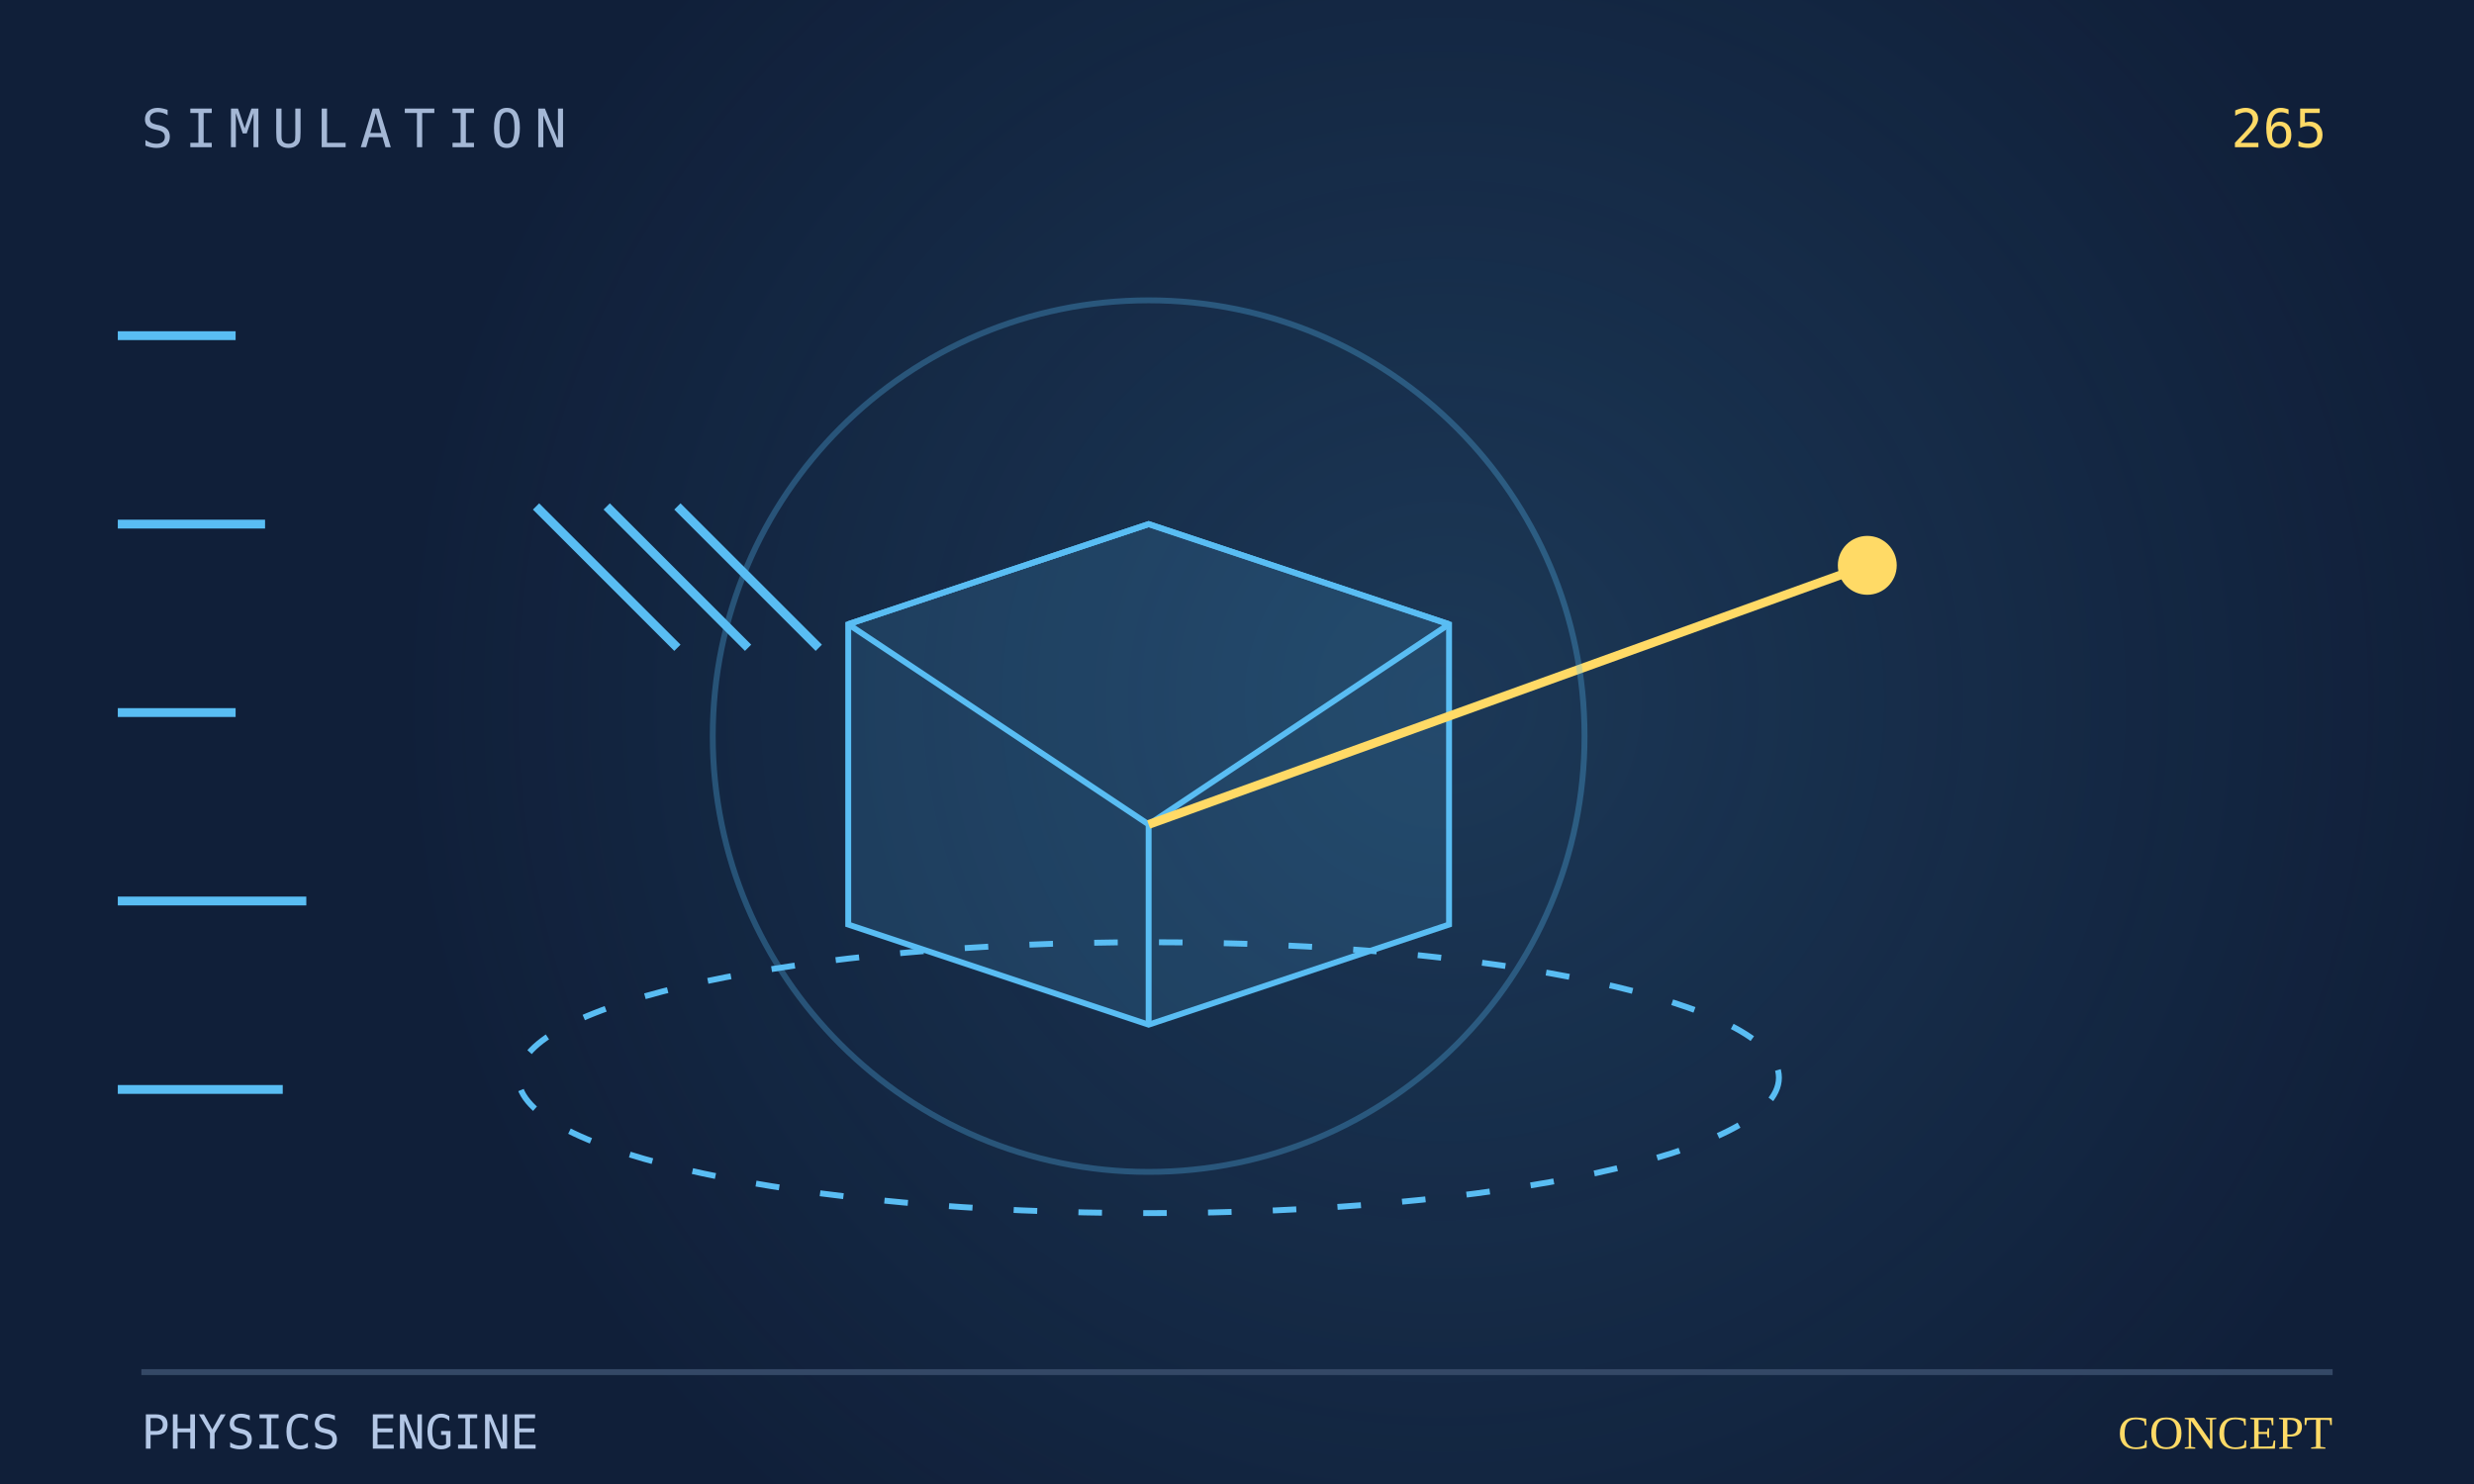
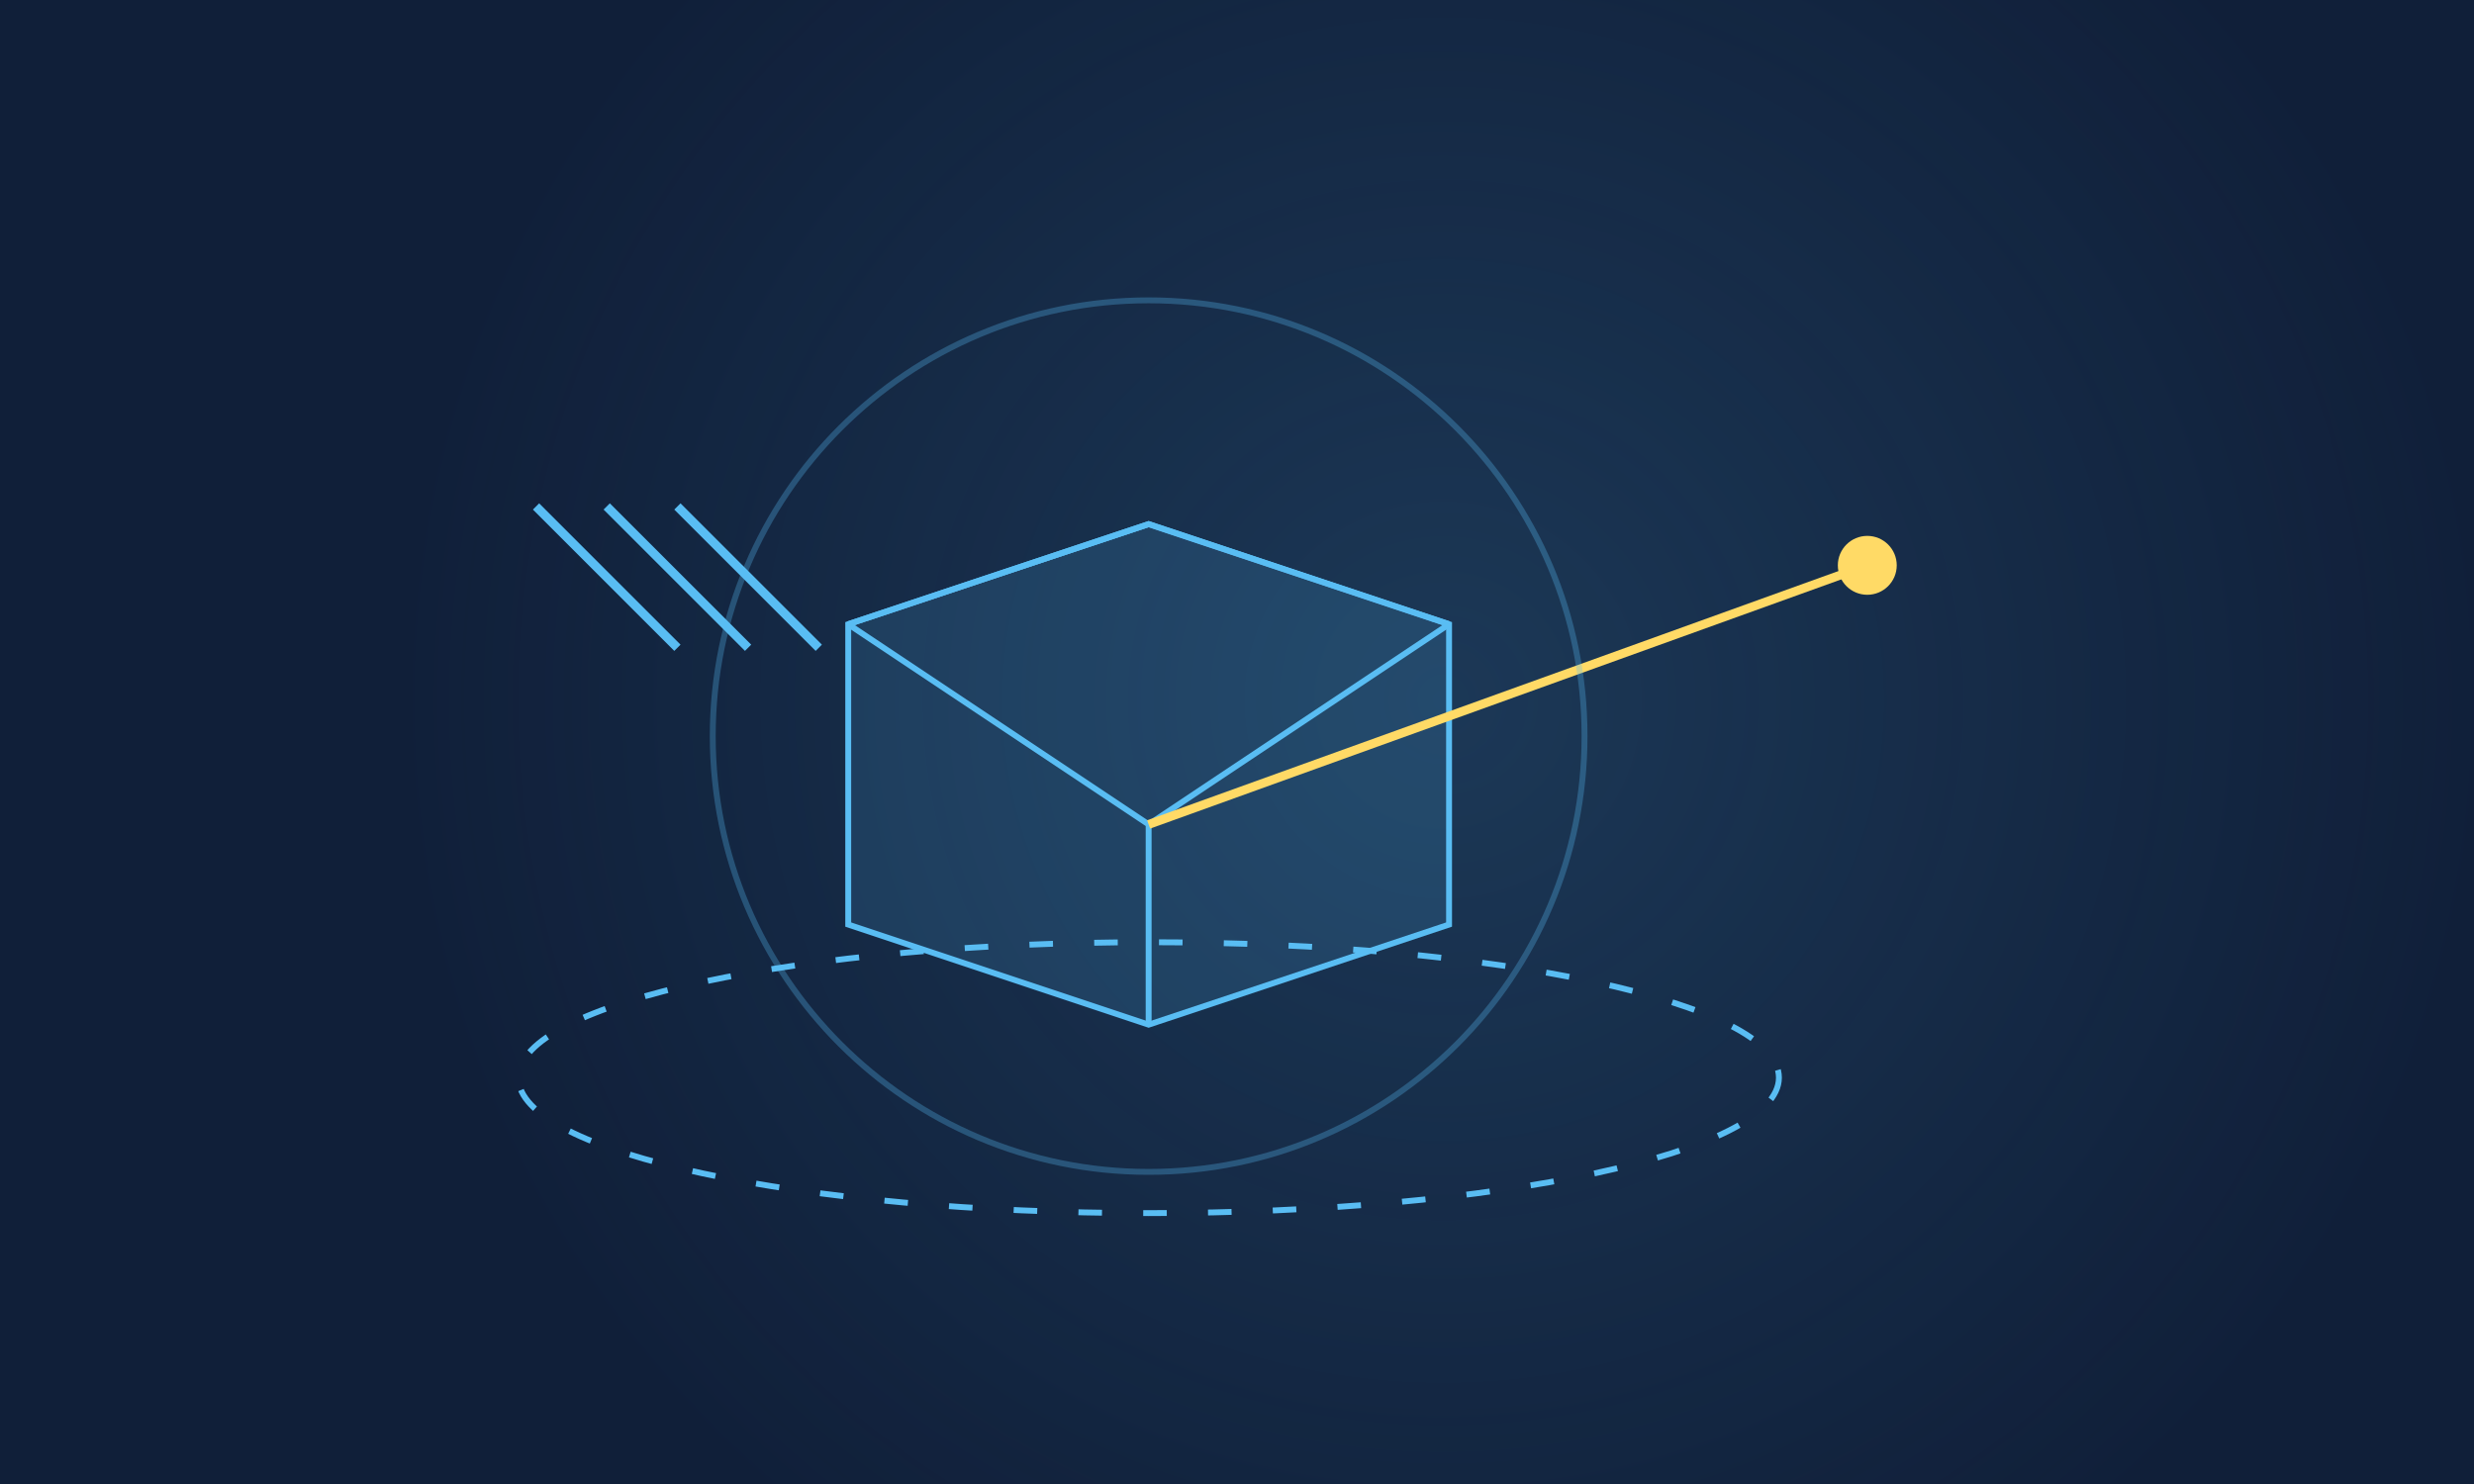
<svg xmlns="http://www.w3.org/2000/svg" class="article-cover" viewBox="0 0 420 252" role="img" aria-label="물리 엔진 용어 카드">
  <defs>
    <radialGradient id="cover-physics-engine-glow">
      <stop stop-color="hsl(201 86% 65%)" stop-opacity=".16" />
      <stop offset="1" stop-color="hsl(201 86% 65%)" stop-opacity="0" />
    </radialGradient>
    <radialGradient id="cover-physics-engine-orb" cx="30%" cy="24%">
      <stop stop-color="#eafaff" />
      <stop offset=".42" stop-color="hsl(201 86% 65%)" />
      <stop offset="1" stop-color="#142c5b" />
    </radialGradient>
  </defs>
  <rect width="420" height="252" fill="#101f39" />
  <circle cx="245" cy="119" r="175" fill="url(#cover-physics-engine-glow)" />
-   <path d="M20 57L40 57" stroke="hsl(201 86% 65%)" stroke-width="1.5" fill="none" />
-   <path d="M20 89L45 89" stroke="hsl(201 86% 65%)" stroke-width="1.5" fill="none" />
-   <path d="M20 121L40 121" stroke="hsl(201 86% 65%)" stroke-width="1.5" fill="none" />
-   <path d="M20 153L52 153" stroke="hsl(201 86% 65%)" stroke-width="1.5" fill="none" />
-   <path d="M20 185L48 185" stroke="hsl(201 86% 65%)" stroke-width="1.5" fill="none" />
-   <text x="24" y="25" fill="#a4b7d5" font-family="monospace" font-size="9" letter-spacing="2">SIMULATION</text>
-   <text x="395" y="25" fill="#ffda66" text-anchor="end" font-family="monospace" font-size="9">265</text>
  <g transform="translate(195 123)">
    <path d="M0 -34L51 -17V34L0 51L-51 34V-17Z" fill="hsl(201 86% 65%)" fill-opacity=".14" stroke="hsl(201 86% 65%)" />
    <path d="M0 17V51M0 17L51 -17M0 17L-51 -17M-51 -17L0 -34L51 -17" stroke="hsl(201 86% 65%)" fill="none" />
  </g>
  <path d="M195 140L317 96" stroke="#ffda66" stroke-width="1.5" fill="none" />
  <circle cx="317" cy="96" r="5" fill="#ffda66" />
  <ellipse cx="195" cy="183" rx="107" ry="23" fill="none" stroke="hsl(201 86% 65%)" stroke-dasharray="4 7" />
  <path d="M91 86L115 110" stroke="hsl(201 86% 65%)" stroke-width="1.5" fill="none" />
  <path d="M103 86L127 110" stroke="hsl(201 86% 65%)" stroke-width="1.5" fill="none" />
  <path d="M115 86L139 110" stroke="hsl(201 86% 65%)" stroke-width="1.5" fill="none" />
  <circle cx="195" cy="125" r="74" fill="none" stroke="hsl(201 86% 65%)" stroke-opacity=".3" />
-   <path d="M24 233H396" stroke="#344866" />
-   <text x="24" y="246" fill="#b3c7e6" font-family="monospace" font-size="8">PHYSICS ENGINE</text>
-   <text x="396" y="246" text-anchor="end" fill="#ffda66" font-size="8">CONCEPT</text>
</svg>
